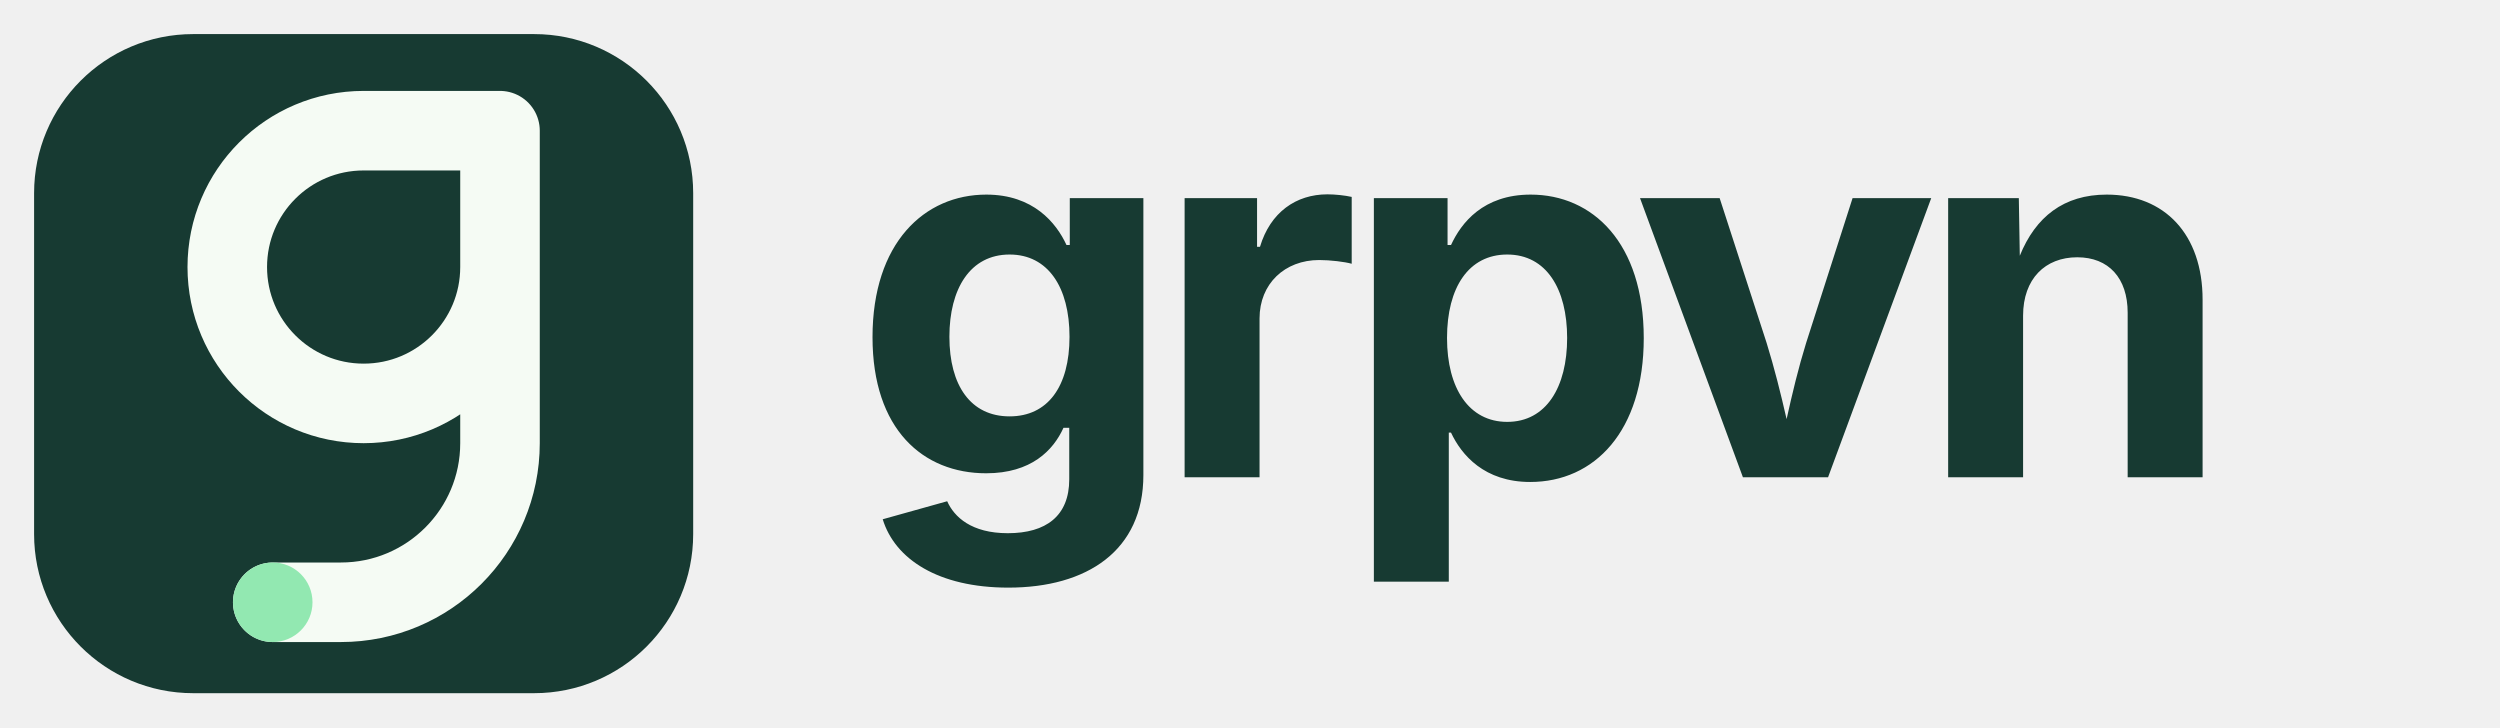
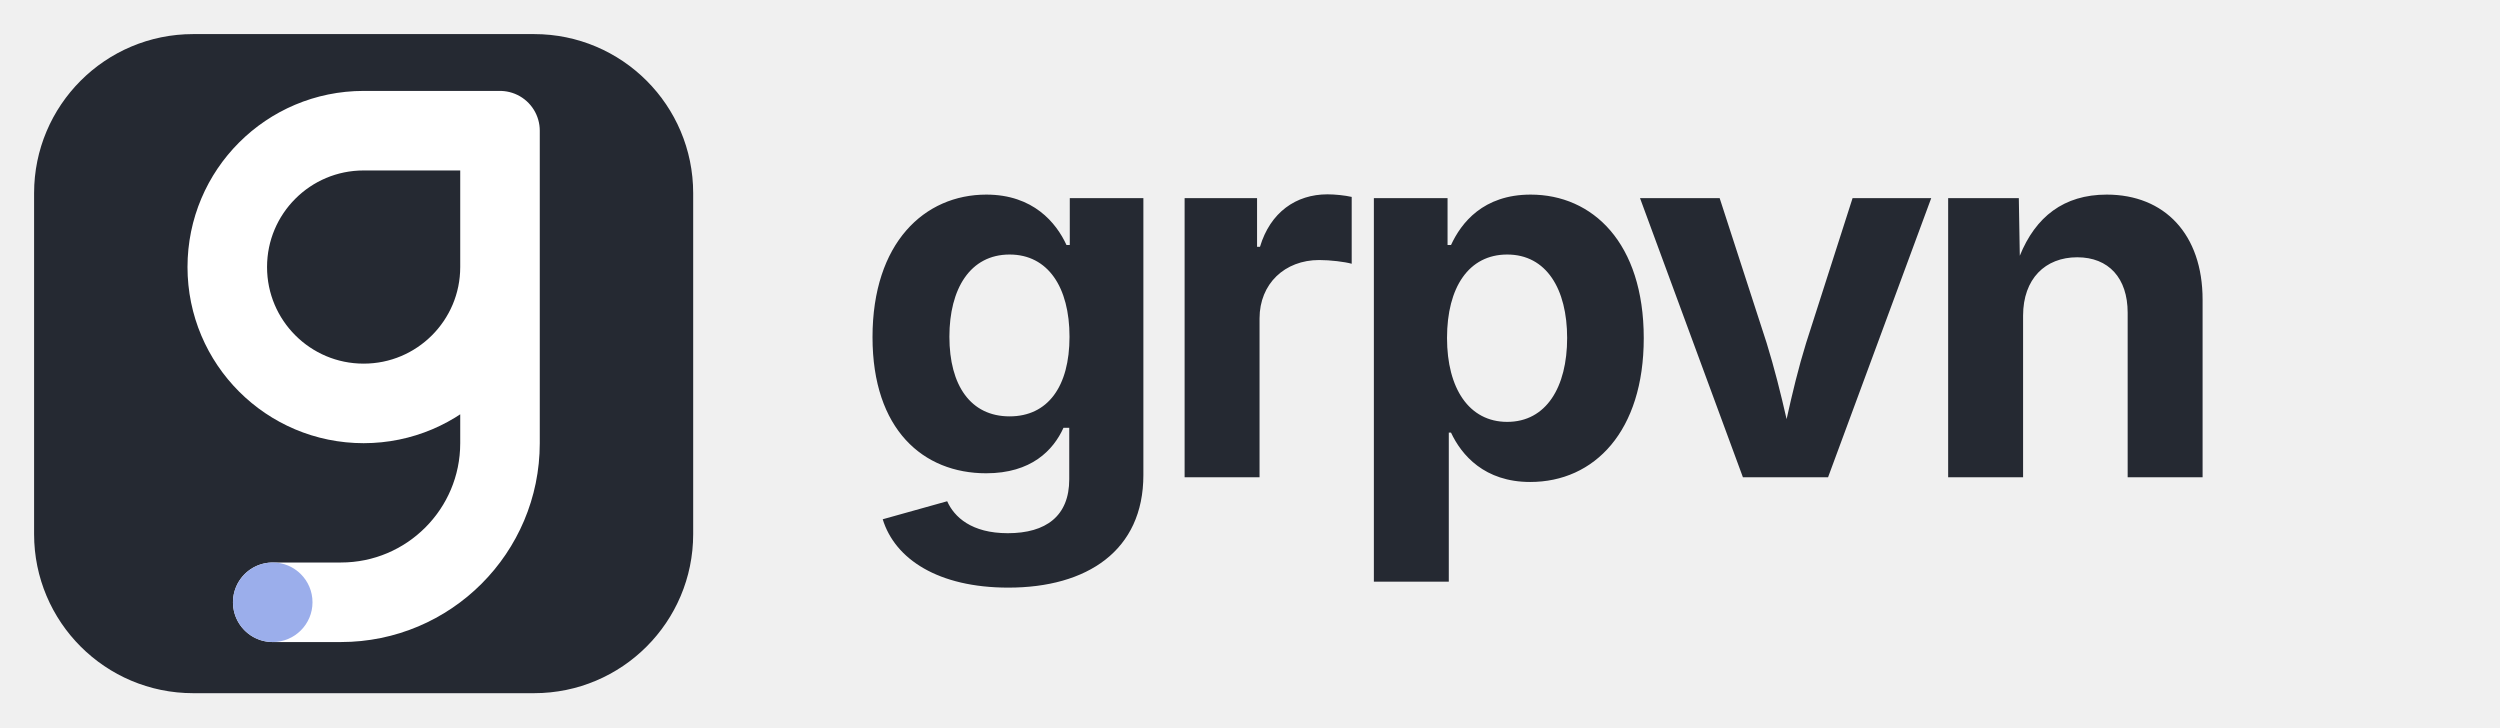
<svg xmlns="http://www.w3.org/2000/svg" viewBox="0 0 440 128" fill="none">
-   <rect x="6" y="6" width="116" height="116" rx="28" fill="#173A32" />
-   <path d="M88 47a24 24 0 1 1-24-24h24v55c0 15.46-12.54 28-28 28H48" stroke="#F5FBF4" stroke-width="14" stroke-linecap="round" stroke-linejoin="round" />
-   <circle cx="48" cy="106" r="7" fill="#92E8B1" />
-   <text x="150" y="84" fill="#173A32" font-size="90" font-family="Inter, ui-sans-serif, system-ui, Helvetica, Arial, sans-serif" font-weight="700" letter-spacing="-4">grpvn</text>
+   <rect x="6" y="6" width="116" height="116" rx="28" fill="#252932" />
+   <path d="M88 47a24 24 0 1 1-24-24h24v55c0 15.46-12.54 28-28 28H48" stroke="#FFFFFF" stroke-width="14" stroke-linecap="round" stroke-linejoin="round" />
+   <circle cx="48" cy="106" r="7" fill="#9BAEEB" />
+   <text x="150" y="84" fill="#252932" font-size="90" font-family="Inter, ui-sans-serif, system-ui, Helvetica, Arial, sans-serif" font-weight="700" letter-spacing="-4">grpvn</text>
</svg>
